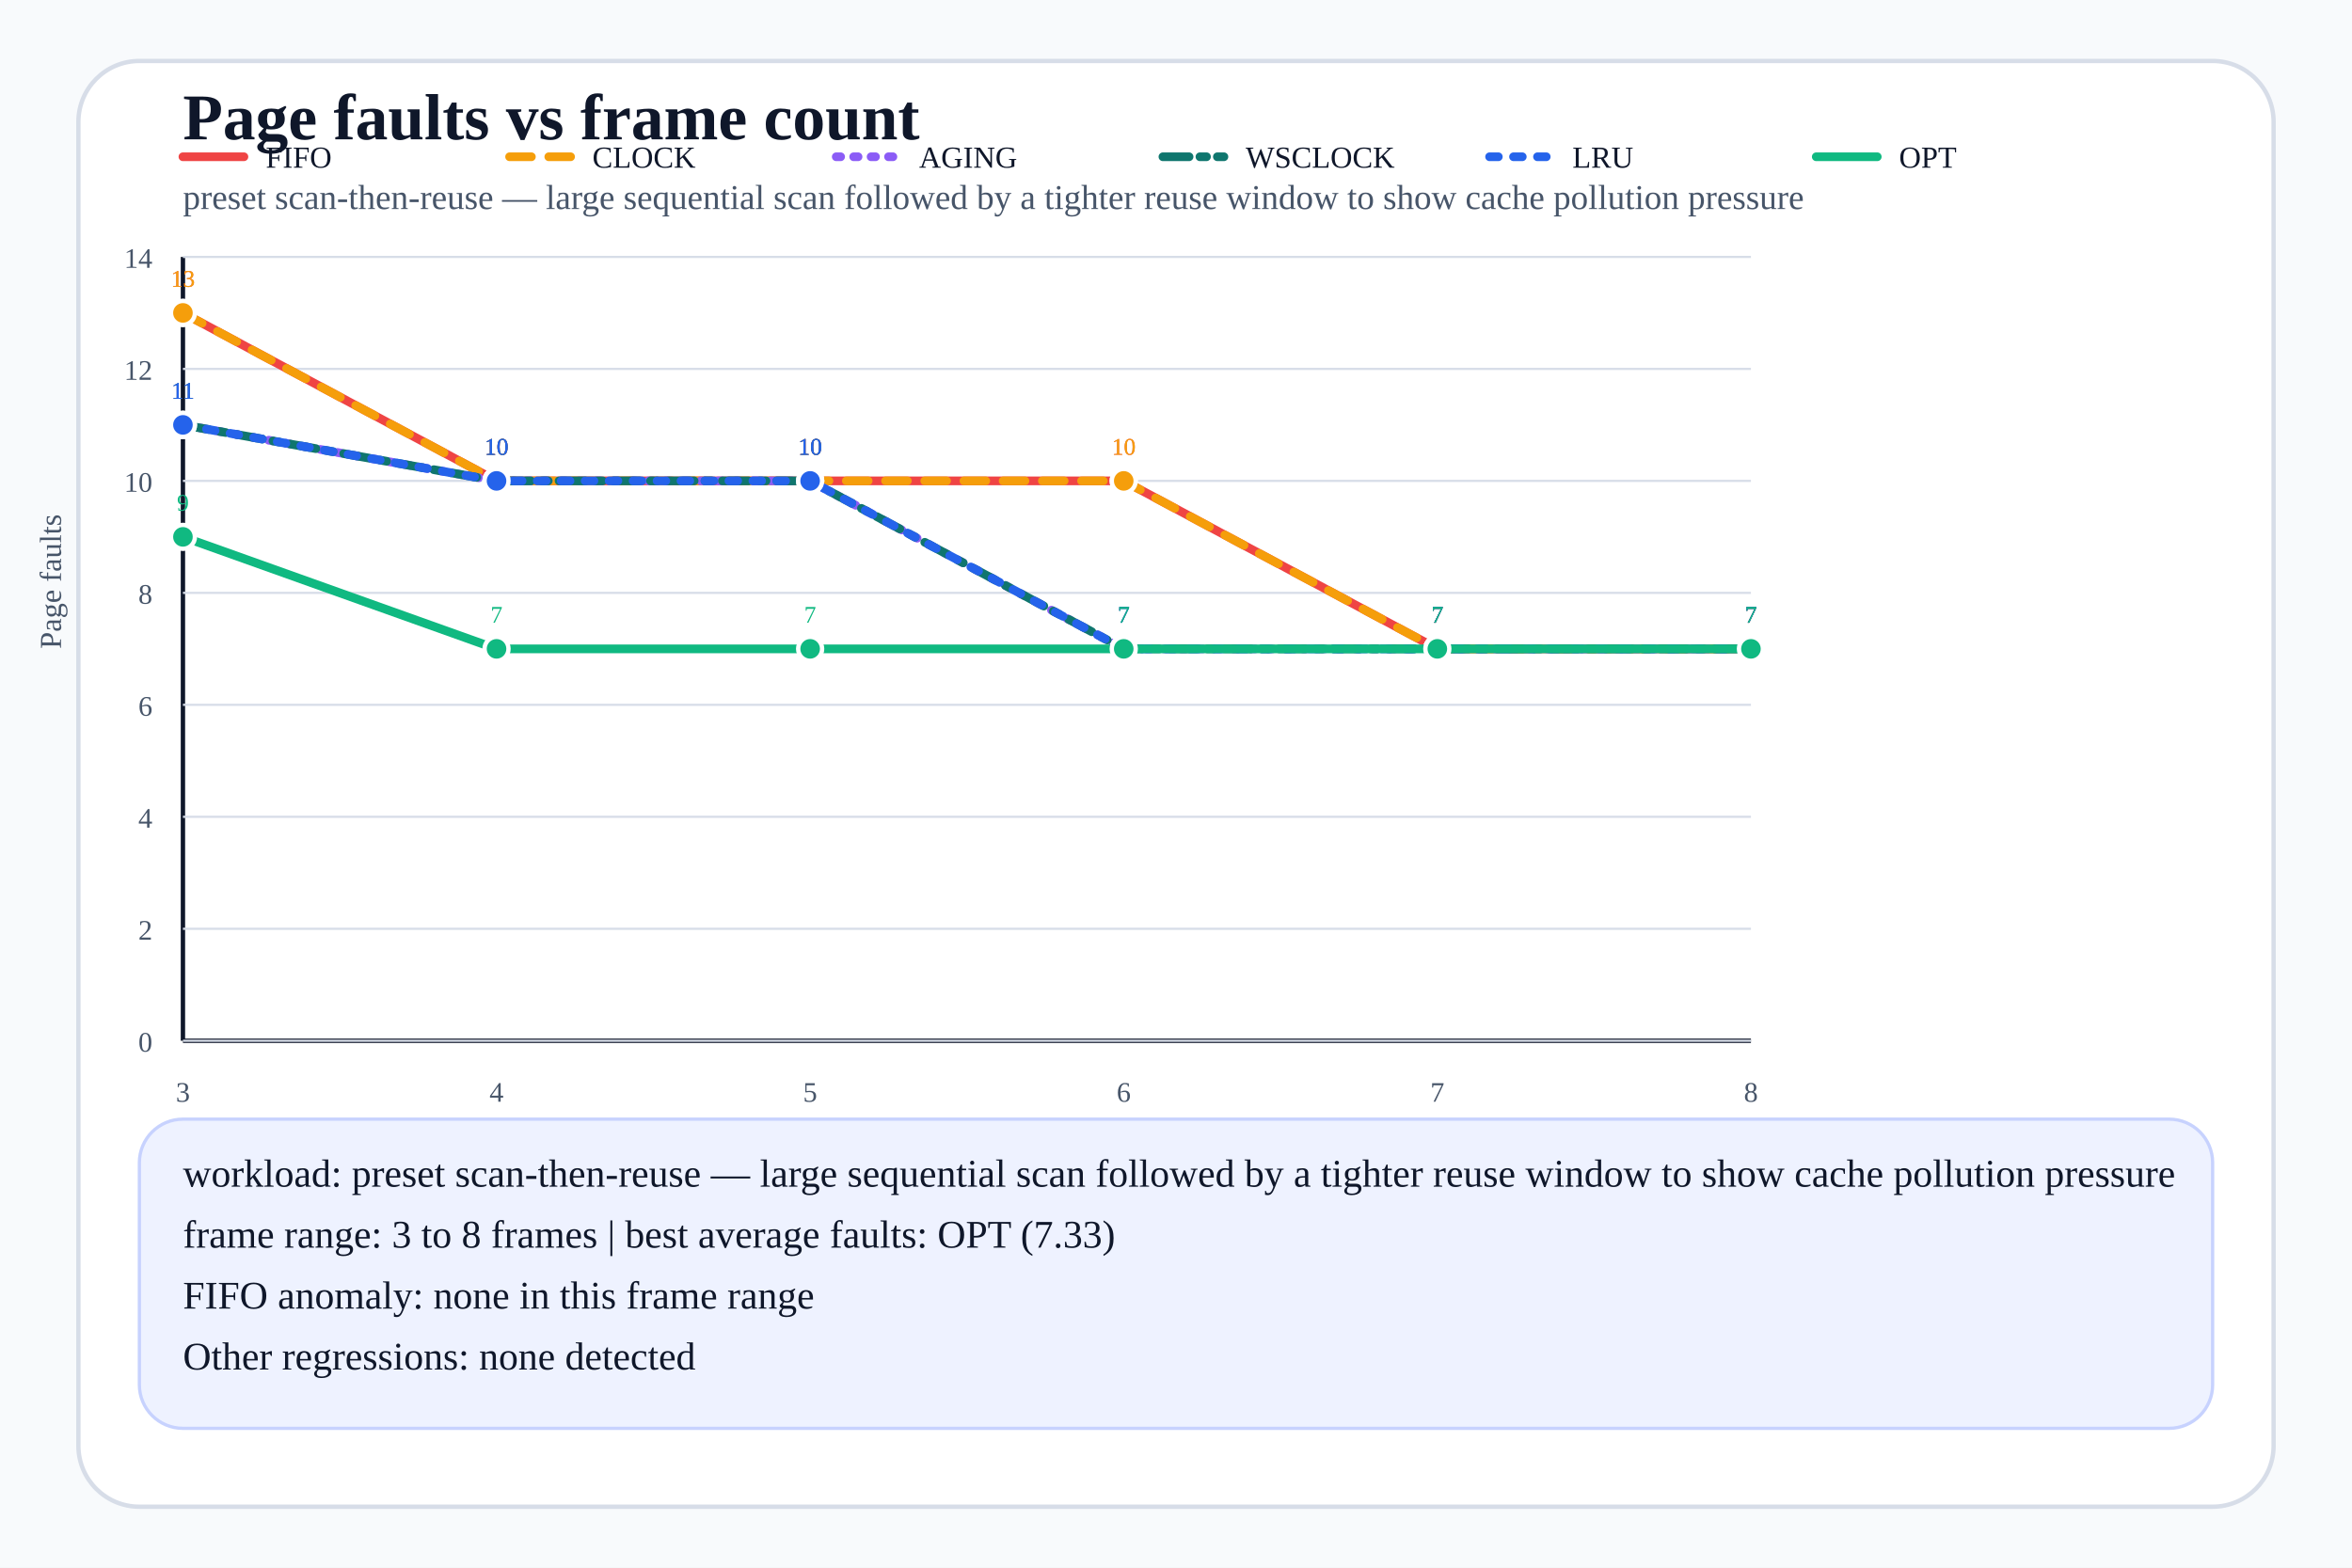
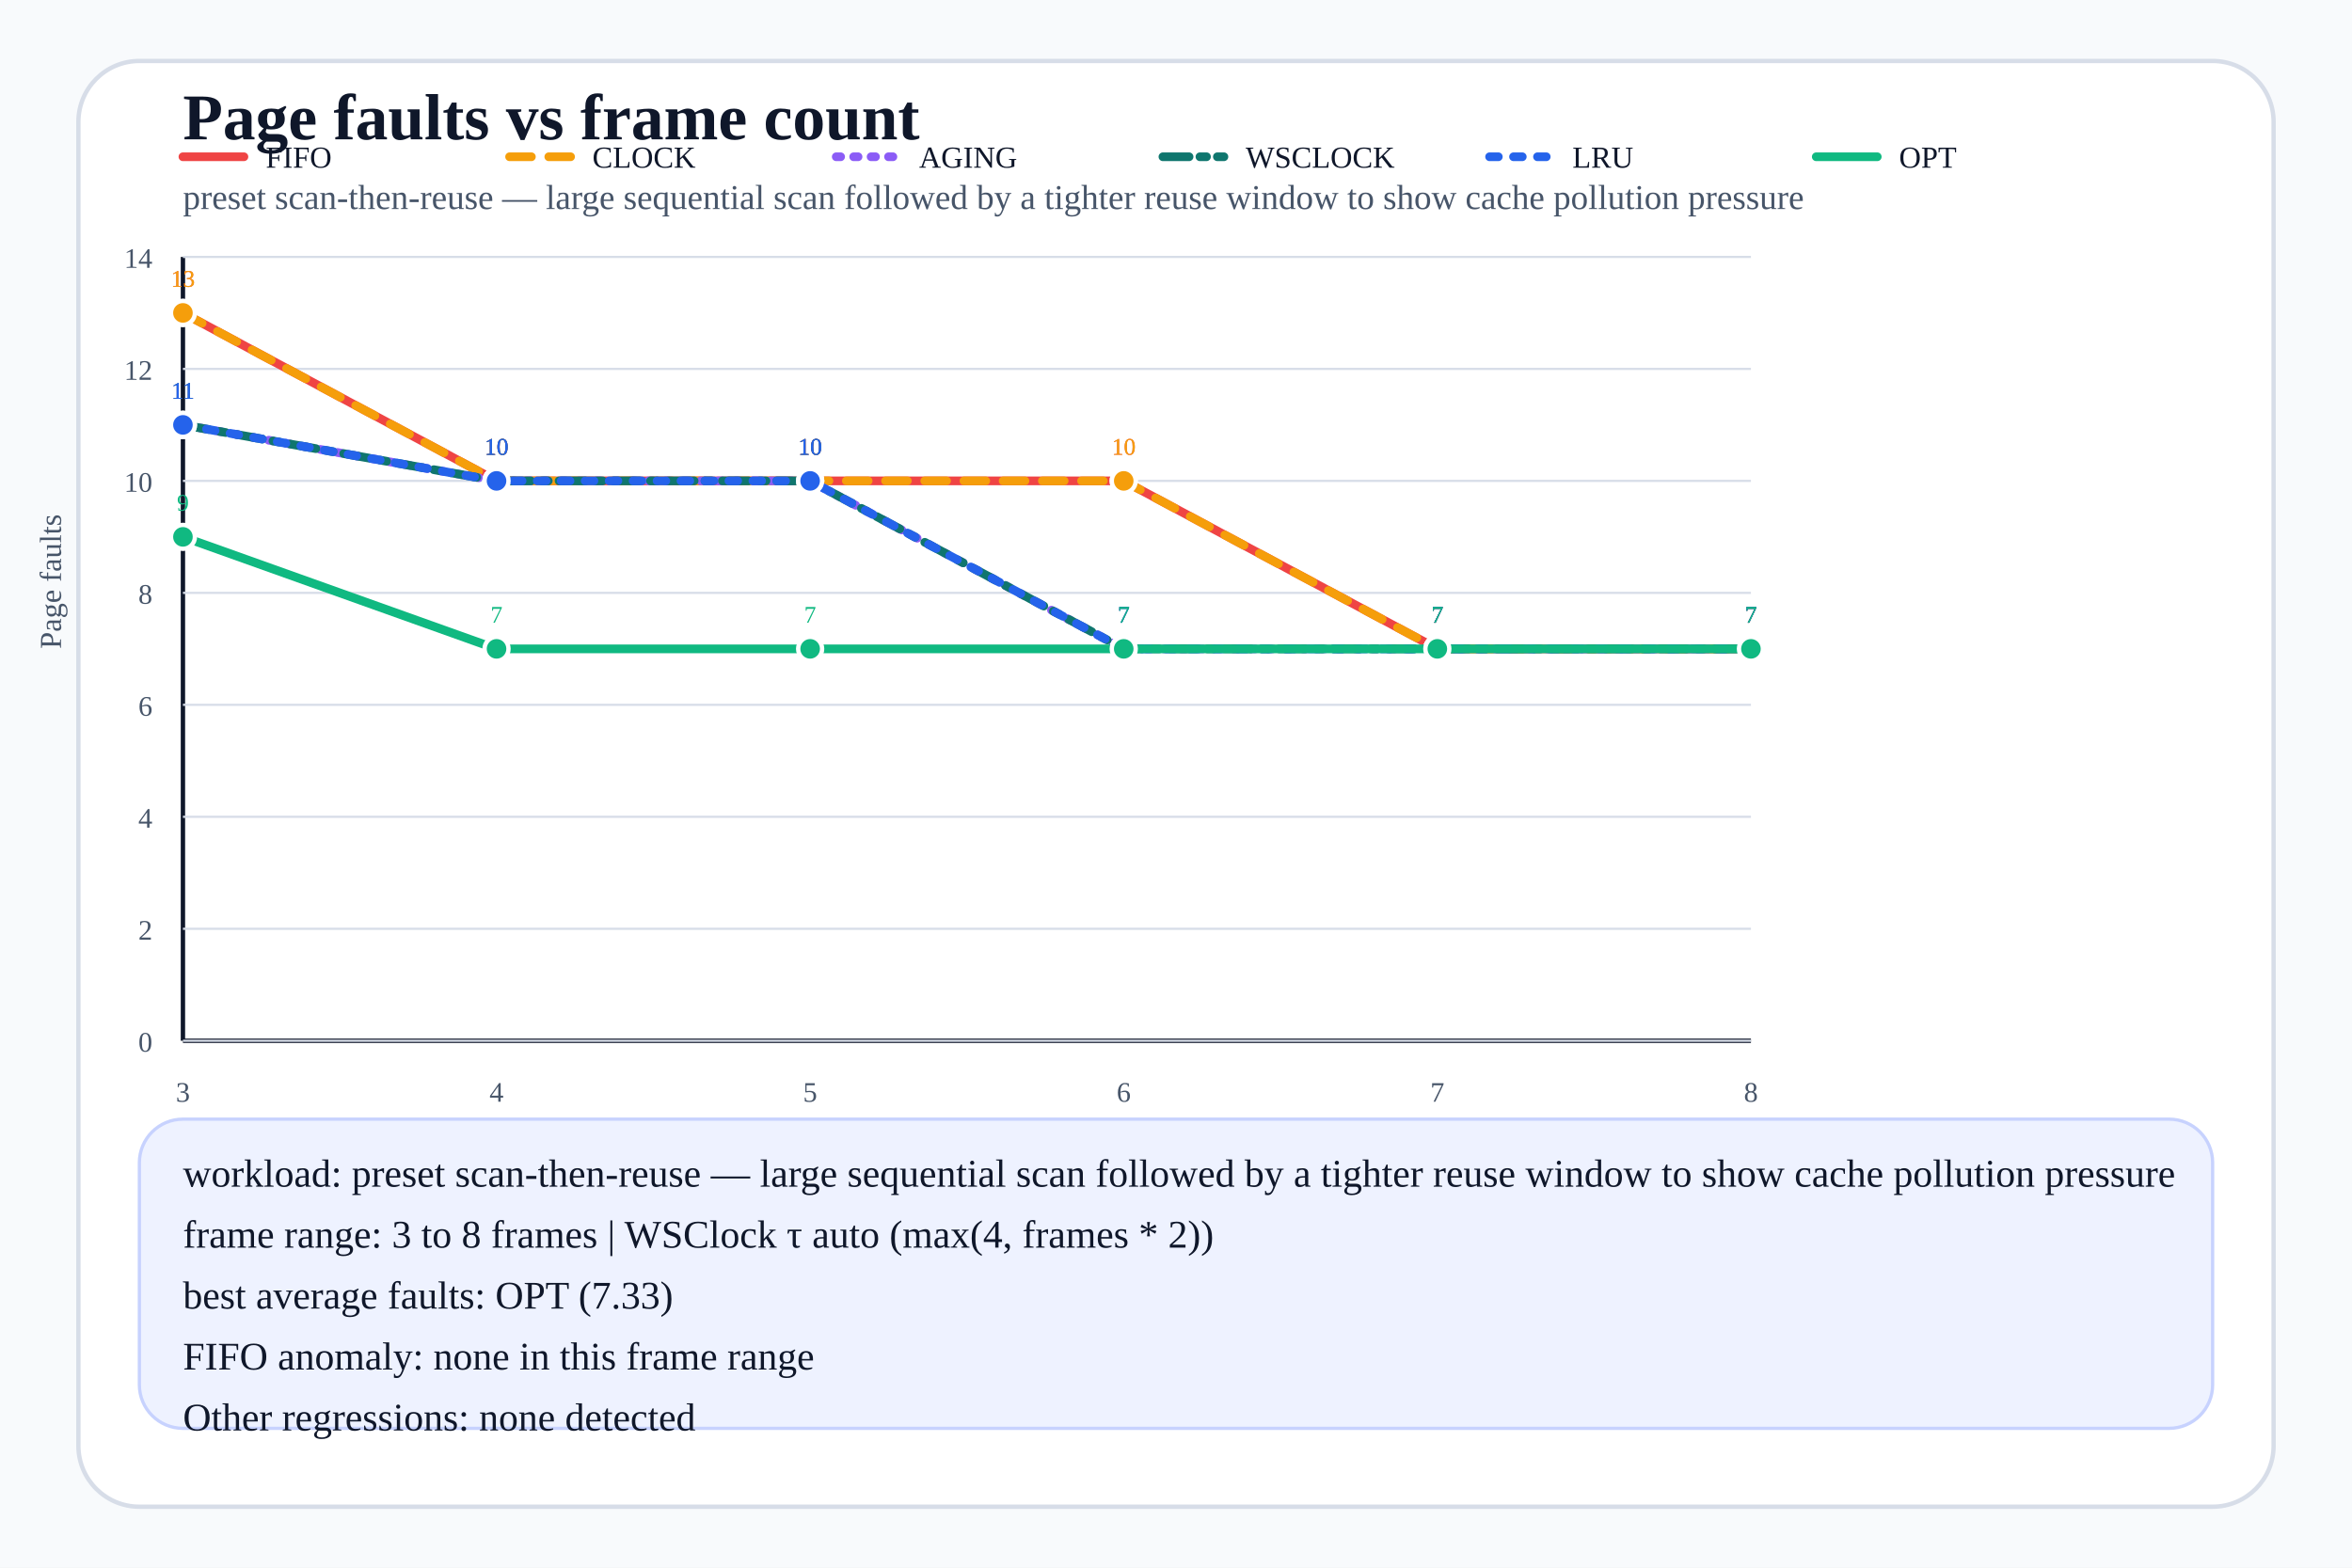
<svg xmlns="http://www.w3.org/2000/svg" width="1080" height="720" viewBox="0 0 1080 720" role="img" aria-labelledby="page-replacement-scan-then-reuse-title page-replacement-scan-then-reuse-desc">
  <rect width="100%" height="100%" fill="#f8fafc" />
  <rect x="36" y="28" width="1008" height="664" rx="28" fill="#ffffff" stroke="#d7dde8" stroke-width="2" />
  <text x="84" y="64" font-size="30" font-weight="700" fill="#0f172a">Page faults vs frame count</text>
  <text x="84" y="96" font-size="16" fill="#475569">preset scan-then-reuse — large sequential scan followed by a tighter reuse window to show cache pollution pressure</text>
  <line x1="84" y1="72" x2="112" y2="72" stroke="#ef4444" stroke-width="4" stroke-linecap="round" />
  <text x="122" y="77" font-size="14" fill="#0f172a">FIFO</text>
  <line x1="234" y1="72" x2="262" y2="72" stroke="#f59e0b" stroke-width="4" stroke-linecap="round" stroke-dasharray="10 8" />
  <text x="272" y="77" font-size="14" fill="#0f172a">CLOCK</text>
  <line x1="384" y1="72" x2="412" y2="72" stroke="#8b5cf6" stroke-width="4" stroke-linecap="round" stroke-dasharray="2 6" />
  <text x="422" y="77" font-size="14" fill="#0f172a">AGING</text>
  <line x1="534" y1="72" x2="562" y2="72" stroke="#0f766e" stroke-width="4" stroke-linecap="round" stroke-dasharray="12 5 3 5" />
  <text x="572" y="77" font-size="14" fill="#0f172a">WSCLOCK</text>
  <line x1="684" y1="72" x2="712" y2="72" stroke="#2563eb" stroke-width="4" stroke-linecap="round" stroke-dasharray="4 7" />
  <text x="722" y="77" font-size="14" fill="#0f172a">LRU</text>
  <line x1="834" y1="72" x2="862" y2="72" stroke="#10b981" stroke-width="4" stroke-linecap="round" />
  <text x="872" y="77" font-size="14" fill="#0f172a">OPT</text>
  <line x1="84" y1="118" x2="84" y2="478" stroke="#0f172a" stroke-width="2" />
  <line x1="84" y1="478" x2="804" y2="478" stroke="#0f172a" stroke-width="2" />
  <line x1="84" y1="478.00" x2="804" y2="478.00" stroke="#d7dde8" stroke-width="1" />
  <text x="70" y="483.00" font-size="13" text-anchor="end" fill="#475569">0</text>
  <line x1="84" y1="426.57" x2="804" y2="426.57" stroke="#d7dde8" stroke-width="1" />
  <text x="70" y="431.57" font-size="13" text-anchor="end" fill="#475569">2</text>
  <line x1="84" y1="375.14" x2="804" y2="375.14" stroke="#d7dde8" stroke-width="1" />
  <text x="70" y="380.14" font-size="13" text-anchor="end" fill="#475569">4</text>
  <line x1="84" y1="323.71" x2="804" y2="323.71" stroke="#d7dde8" stroke-width="1" />
  <text x="70" y="328.71" font-size="13" text-anchor="end" fill="#475569">6</text>
  <line x1="84" y1="272.29" x2="804" y2="272.29" stroke="#d7dde8" stroke-width="1" />
  <text x="70" y="277.29" font-size="13" text-anchor="end" fill="#475569">8</text>
  <line x1="84" y1="220.86" x2="804" y2="220.86" stroke="#d7dde8" stroke-width="1" />
  <text x="70" y="225.86" font-size="13" text-anchor="end" fill="#475569">10</text>
  <line x1="84" y1="169.43" x2="804" y2="169.43" stroke="#d7dde8" stroke-width="1" />
  <text x="70" y="174.43" font-size="13" text-anchor="end" fill="#475569">12</text>
  <line x1="84" y1="118.00" x2="804" y2="118.00" stroke="#d7dde8" stroke-width="1" />
  <text x="70" y="123.00" font-size="13" text-anchor="end" fill="#475569">14</text>
  <text x="84.00" y="506" font-size="13" text-anchor="middle" fill="#475569">3</text>
  <text x="228.00" y="506" font-size="13" text-anchor="middle" fill="#475569">4</text>
  <text x="372.00" y="506" font-size="13" text-anchor="middle" fill="#475569">5</text>
  <text x="516.00" y="506" font-size="13" text-anchor="middle" fill="#475569">6</text>
  <text x="660.00" y="506" font-size="13" text-anchor="middle" fill="#475569">7</text>
  <text x="804.00" y="506" font-size="13" text-anchor="middle" fill="#475569">8</text>
  <text x="444.00" y="534" font-size="14" text-anchor="middle" fill="#475569">Frames</text>
  <text x="28" y="298.00" font-size="14" fill="#475569" transform="rotate(-90 28 298.00)">Page faults</text>
  <polyline fill="none" stroke="#ef4444" stroke-width="4" stroke-linecap="round" stroke-linejoin="round" points="84.00,143.71 228.00,220.86 372.00,220.86 516.00,220.86 660.00,298.00 804.00,298.00" />
  <circle cx="84.00" cy="143.71" r="5.5" fill="#ef4444" stroke="#ffffff" stroke-width="2" />
  <text x="84.00" y="131.71" font-size="11" text-anchor="middle" fill="#ef4444">13</text>
  <circle cx="228.00" cy="220.86" r="5.5" fill="#ef4444" stroke="#ffffff" stroke-width="2" />
  <text x="228.00" y="208.86" font-size="11" text-anchor="middle" fill="#ef4444">10</text>
  <circle cx="372.00" cy="220.86" r="5.5" fill="#ef4444" stroke="#ffffff" stroke-width="2" />
  <text x="372.00" y="208.86" font-size="11" text-anchor="middle" fill="#ef4444">10</text>
  <circle cx="516.00" cy="220.86" r="5.5" fill="#ef4444" stroke="#ffffff" stroke-width="2" />
  <text x="516.00" y="208.86" font-size="11" text-anchor="middle" fill="#ef4444">10</text>
  <circle cx="660.00" cy="298.00" r="5.5" fill="#ef4444" stroke="#ffffff" stroke-width="2" />
  <text x="660.00" y="286.00" font-size="11" text-anchor="middle" fill="#ef4444">7</text>
  <circle cx="804.00" cy="298.00" r="5.5" fill="#ef4444" stroke="#ffffff" stroke-width="2" />
  <text x="804.00" y="286.00" font-size="11" text-anchor="middle" fill="#ef4444">7</text>
  <polyline fill="none" stroke="#f59e0b" stroke-width="4" stroke-linecap="round" stroke-linejoin="round" points="84.00,143.71 228.00,220.86 372.00,220.86 516.00,220.86 660.00,298.00 804.00,298.00" stroke-dasharray="10 8" />
  <circle cx="84.00" cy="143.71" r="5.5" fill="#f59e0b" stroke="#ffffff" stroke-width="2" />
  <text x="84.00" y="131.71" font-size="11" text-anchor="middle" fill="#f59e0b">13</text>
  <circle cx="228.00" cy="220.86" r="5.5" fill="#f59e0b" stroke="#ffffff" stroke-width="2" />
  <text x="228.00" y="208.86" font-size="11" text-anchor="middle" fill="#f59e0b">10</text>
  <circle cx="372.00" cy="220.86" r="5.5" fill="#f59e0b" stroke="#ffffff" stroke-width="2" />
  <text x="372.00" y="208.86" font-size="11" text-anchor="middle" fill="#f59e0b">10</text>
  <circle cx="516.00" cy="220.86" r="5.5" fill="#f59e0b" stroke="#ffffff" stroke-width="2" />
  <text x="516.00" y="208.86" font-size="11" text-anchor="middle" fill="#f59e0b">10</text>
  <circle cx="660.00" cy="298.00" r="5.5" fill="#f59e0b" stroke="#ffffff" stroke-width="2" />
  <text x="660.00" y="286.00" font-size="11" text-anchor="middle" fill="#f59e0b">7</text>
  <circle cx="804.00" cy="298.00" r="5.5" fill="#f59e0b" stroke="#ffffff" stroke-width="2" />
  <text x="804.00" y="286.00" font-size="11" text-anchor="middle" fill="#f59e0b">7</text>
  <polyline fill="none" stroke="#8b5cf6" stroke-width="4" stroke-linecap="round" stroke-linejoin="round" points="84.00,195.14 228.00,220.86 372.00,220.86 516.00,298.00 660.00,298.00 804.00,298.00" stroke-dasharray="2 6" />
  <circle cx="84.00" cy="195.14" r="5.5" fill="#8b5cf6" stroke="#ffffff" stroke-width="2" />
  <text x="84.00" y="183.14" font-size="11" text-anchor="middle" fill="#8b5cf6">11</text>
  <circle cx="228.00" cy="220.86" r="5.5" fill="#8b5cf6" stroke="#ffffff" stroke-width="2" />
  <text x="228.00" y="208.86" font-size="11" text-anchor="middle" fill="#8b5cf6">10</text>
  <circle cx="372.00" cy="220.86" r="5.5" fill="#8b5cf6" stroke="#ffffff" stroke-width="2" />
  <text x="372.00" y="208.86" font-size="11" text-anchor="middle" fill="#8b5cf6">10</text>
  <circle cx="516.00" cy="298.00" r="5.5" fill="#8b5cf6" stroke="#ffffff" stroke-width="2" />
  <text x="516.00" y="286.00" font-size="11" text-anchor="middle" fill="#8b5cf6">7</text>
  <circle cx="660.00" cy="298.00" r="5.5" fill="#8b5cf6" stroke="#ffffff" stroke-width="2" />
  <text x="660.00" y="286.00" font-size="11" text-anchor="middle" fill="#8b5cf6">7</text>
  <circle cx="804.00" cy="298.00" r="5.5" fill="#8b5cf6" stroke="#ffffff" stroke-width="2" />
  <text x="804.00" y="286.00" font-size="11" text-anchor="middle" fill="#8b5cf6">7</text>
  <polyline fill="none" stroke="#0f766e" stroke-width="4" stroke-linecap="round" stroke-linejoin="round" points="84.00,195.14 228.00,220.86 372.00,220.86 516.00,298.00 660.00,298.00 804.00,298.00" stroke-dasharray="12 5 3 5" />
  <circle cx="84.00" cy="195.14" r="5.5" fill="#0f766e" stroke="#ffffff" stroke-width="2" />
  <text x="84.00" y="183.14" font-size="11" text-anchor="middle" fill="#0f766e">11</text>
  <circle cx="228.00" cy="220.86" r="5.5" fill="#0f766e" stroke="#ffffff" stroke-width="2" />
  <text x="228.00" y="208.86" font-size="11" text-anchor="middle" fill="#0f766e">10</text>
  <circle cx="372.00" cy="220.86" r="5.5" fill="#0f766e" stroke="#ffffff" stroke-width="2" />
  <text x="372.00" y="208.86" font-size="11" text-anchor="middle" fill="#0f766e">10</text>
  <circle cx="516.00" cy="298.00" r="5.5" fill="#0f766e" stroke="#ffffff" stroke-width="2" />
  <text x="516.00" y="286.00" font-size="11" text-anchor="middle" fill="#0f766e">7</text>
  <circle cx="660.00" cy="298.00" r="5.5" fill="#0f766e" stroke="#ffffff" stroke-width="2" />
  <text x="660.00" y="286.00" font-size="11" text-anchor="middle" fill="#0f766e">7</text>
  <circle cx="804.00" cy="298.00" r="5.5" fill="#0f766e" stroke="#ffffff" stroke-width="2" />
  <text x="804.00" y="286.00" font-size="11" text-anchor="middle" fill="#0f766e">7</text>
  <polyline fill="none" stroke="#2563eb" stroke-width="4" stroke-linecap="round" stroke-linejoin="round" points="84.00,195.14 228.00,220.86 372.00,220.86 516.00,298.00 660.00,298.00 804.00,298.00" stroke-dasharray="4 7" />
  <circle cx="84.00" cy="195.14" r="5.5" fill="#2563eb" stroke="#ffffff" stroke-width="2" />
  <text x="84.00" y="183.14" font-size="11" text-anchor="middle" fill="#2563eb">11</text>
  <circle cx="228.00" cy="220.86" r="5.5" fill="#2563eb" stroke="#ffffff" stroke-width="2" />
  <text x="228.00" y="208.86" font-size="11" text-anchor="middle" fill="#2563eb">10</text>
  <circle cx="372.00" cy="220.86" r="5.5" fill="#2563eb" stroke="#ffffff" stroke-width="2" />
  <text x="372.00" y="208.86" font-size="11" text-anchor="middle" fill="#2563eb">10</text>
  <circle cx="516.00" cy="298.00" r="5.5" fill="#2563eb" stroke="#ffffff" stroke-width="2" />
  <text x="516.00" y="286.00" font-size="11" text-anchor="middle" fill="#2563eb">7</text>
  <circle cx="660.00" cy="298.00" r="5.5" fill="#2563eb" stroke="#ffffff" stroke-width="2" />
  <text x="660.00" y="286.00" font-size="11" text-anchor="middle" fill="#2563eb">7</text>
  <circle cx="804.00" cy="298.00" r="5.5" fill="#2563eb" stroke="#ffffff" stroke-width="2" />
  <text x="804.00" y="286.00" font-size="11" text-anchor="middle" fill="#2563eb">7</text>
  <polyline fill="none" stroke="#10b981" stroke-width="4" stroke-linecap="round" stroke-linejoin="round" points="84.00,246.57 228.00,298.00 372.00,298.00 516.00,298.00 660.00,298.00 804.00,298.00" />
  <circle cx="84.00" cy="246.57" r="5.5" fill="#10b981" stroke="#ffffff" stroke-width="2" />
  <text x="84.00" y="234.57" font-size="11" text-anchor="middle" fill="#10b981">9</text>
  <circle cx="228.00" cy="298.00" r="5.5" fill="#10b981" stroke="#ffffff" stroke-width="2" />
  <text x="228.00" y="286.00" font-size="11" text-anchor="middle" fill="#10b981">7</text>
  <circle cx="372.00" cy="298.00" r="5.5" fill="#10b981" stroke="#ffffff" stroke-width="2" />
  <text x="372.00" y="286.00" font-size="11" text-anchor="middle" fill="#10b981">7</text>
  <circle cx="516.00" cy="298.00" r="5.5" fill="#10b981" stroke="#ffffff" stroke-width="2" />
  <text x="516.00" y="286.00" font-size="11" text-anchor="middle" fill="#10b981">7</text>
  <circle cx="660.00" cy="298.00" r="5.5" fill="#10b981" stroke="#ffffff" stroke-width="2" />
  <text x="660.00" y="286.00" font-size="11" text-anchor="middle" fill="#10b981">7</text>
  <circle cx="804.00" cy="298.00" r="5.5" fill="#10b981" stroke="#ffffff" stroke-width="2" />
  <text x="804.00" y="286.00" font-size="11" text-anchor="middle" fill="#10b981">7</text>
  <rect x="64" y="514" width="952" height="142" rx="20" fill="#eef2ff" stroke="#c7d2fe" stroke-width="1.5" />
  <text x="84" y="545" font-size="18" fill="#0f172a">workload: preset scan-then-reuse — large sequential scan followed by a tighter reuse window to show cache pollution pressure</text>
-   <text x="84" y="573" font-size="18" fill="#0f172a">frame range: 3 to 8 frames | best average faults: OPT (7.33)</text>
-   <text x="84" y="601" font-size="18" fill="#0f172a">FIFO anomaly: none in this frame range</text>
-   <text x="84" y="629" font-size="18" fill="#0f172a">Other regressions: none detected</text>
+   <text x="84" y="573" font-size="18" fill="#0f172a">frame range: 3 to 8 frames | WSClock τ auto (max(4, frames * 2))</text>
+   <text x="84" y="601" font-size="18" fill="#0f172a">best average faults: OPT (7.33)</text>
+   <text x="84" y="629" font-size="18" fill="#0f172a">FIFO anomaly: none in this frame range</text>
+   <text x="84" y="657" font-size="18" fill="#0f172a">Other regressions: none detected</text>
</svg>
